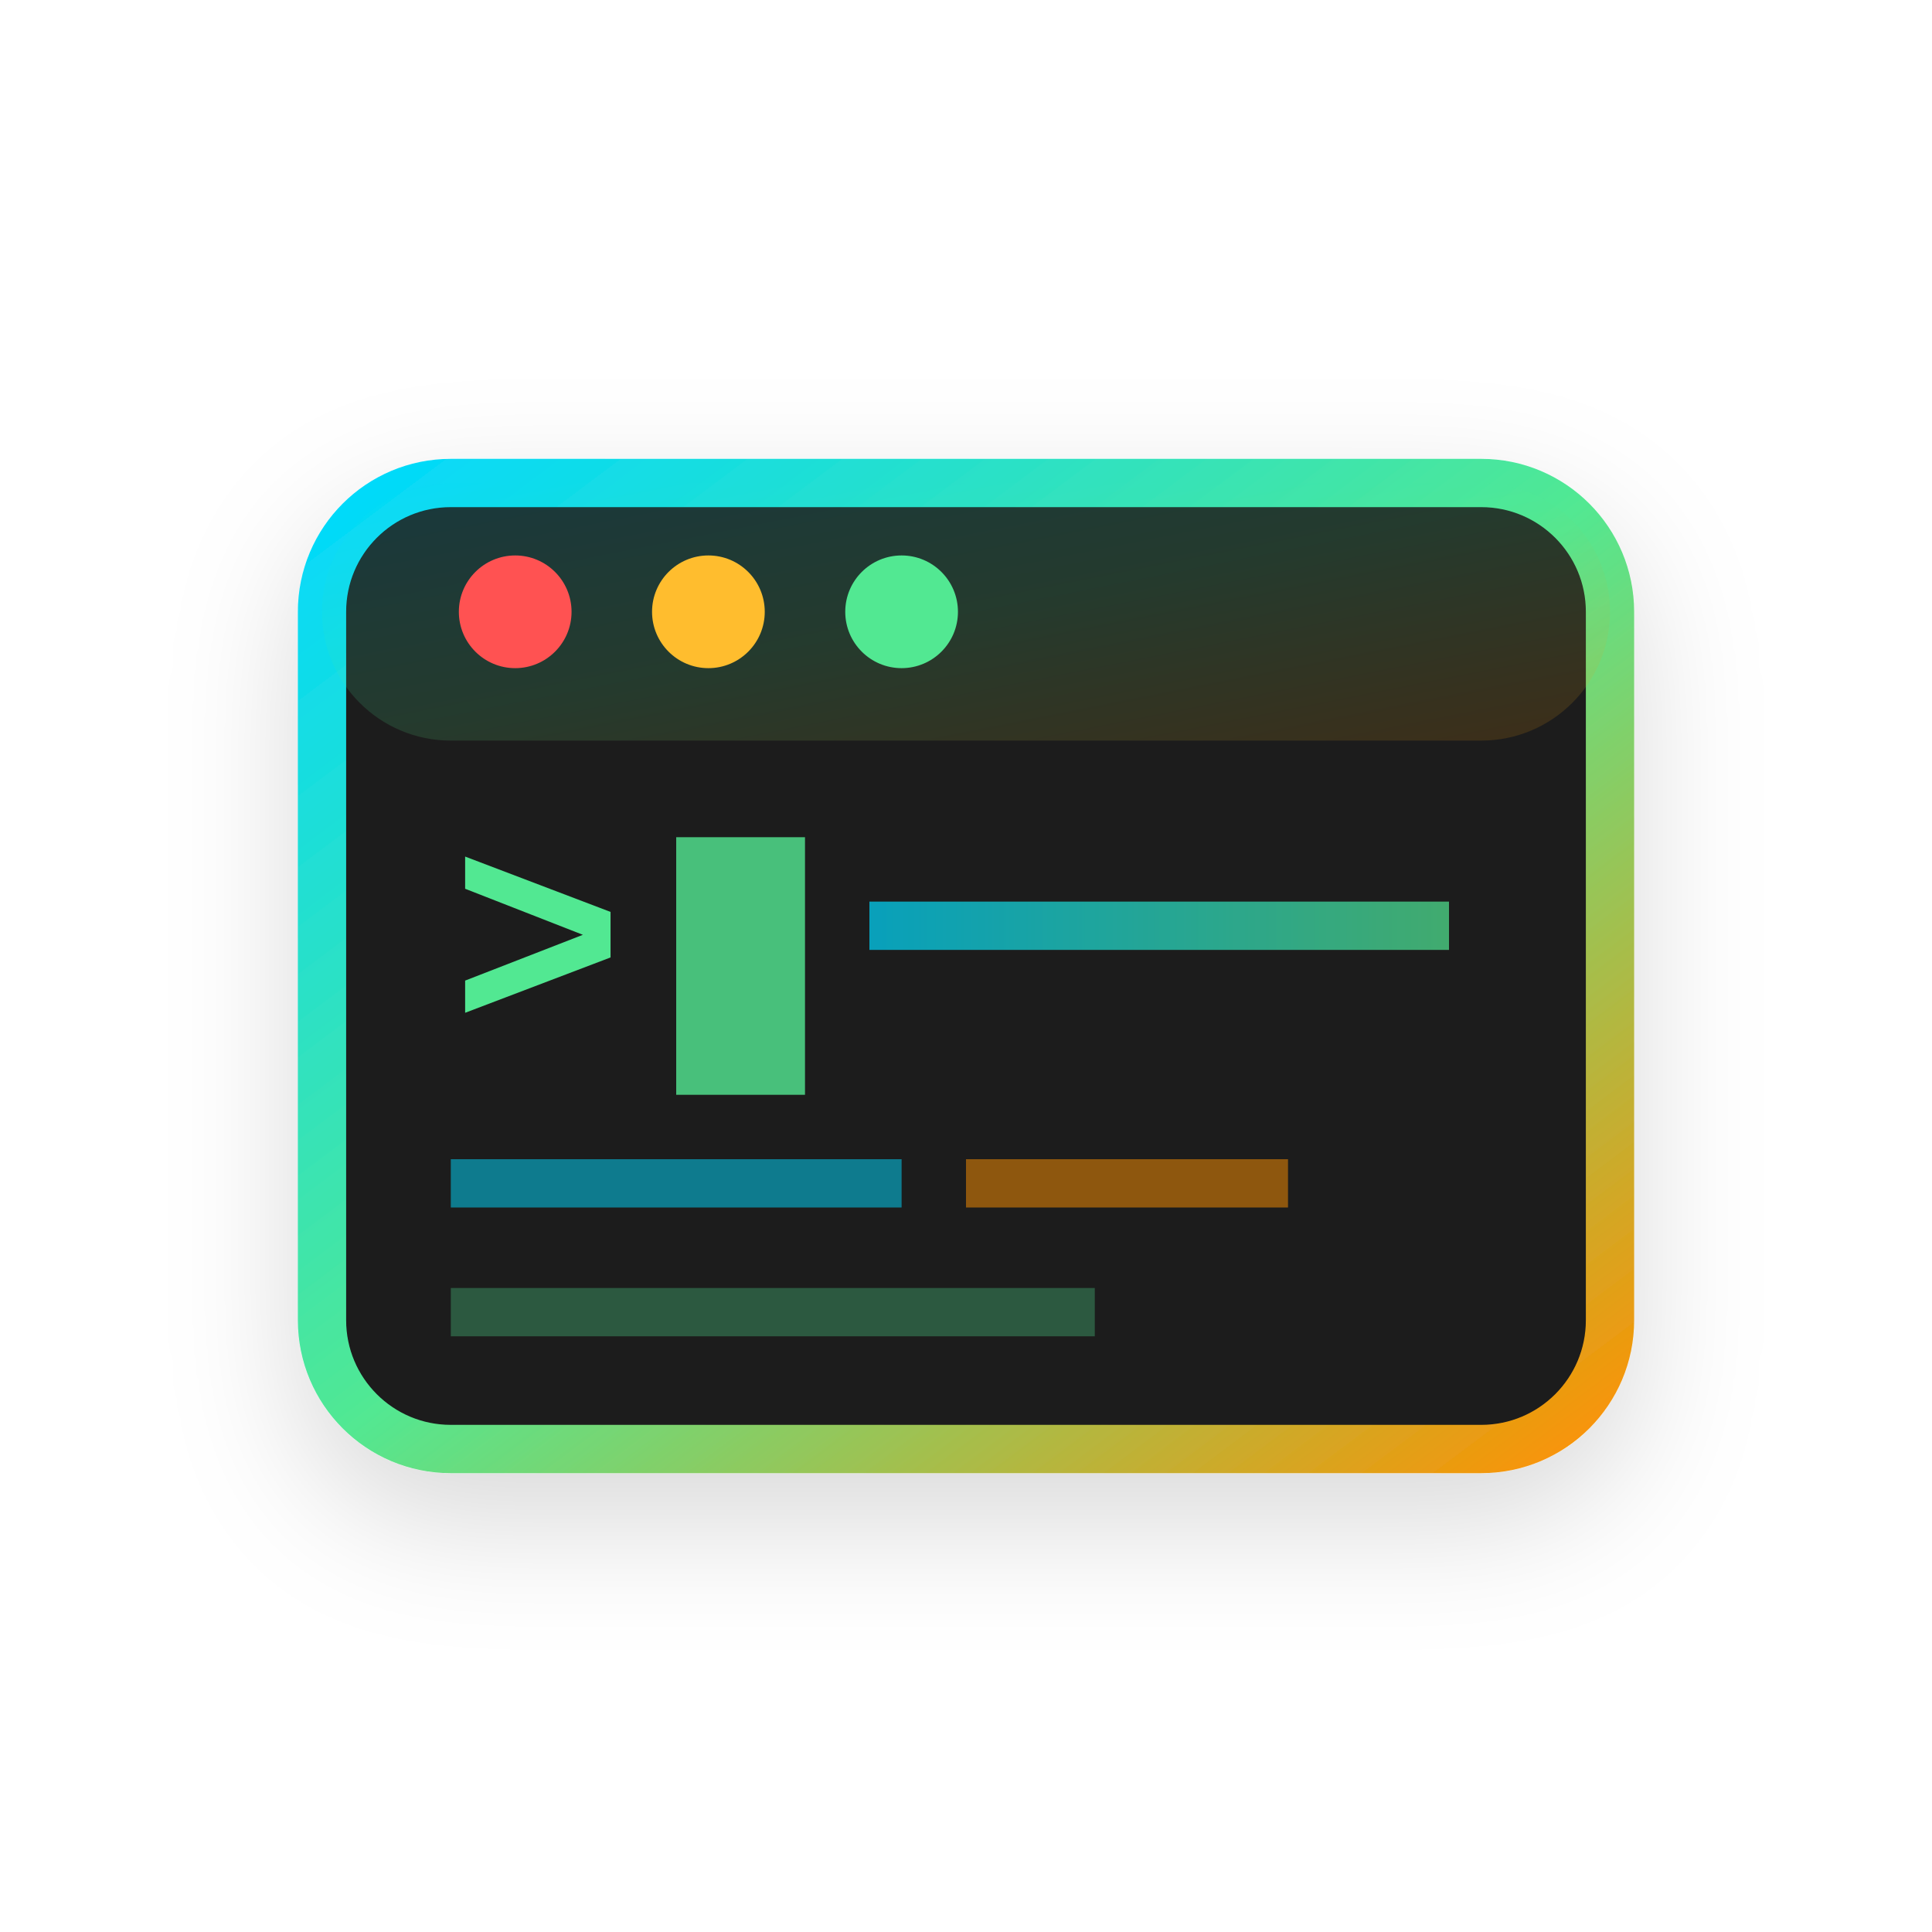
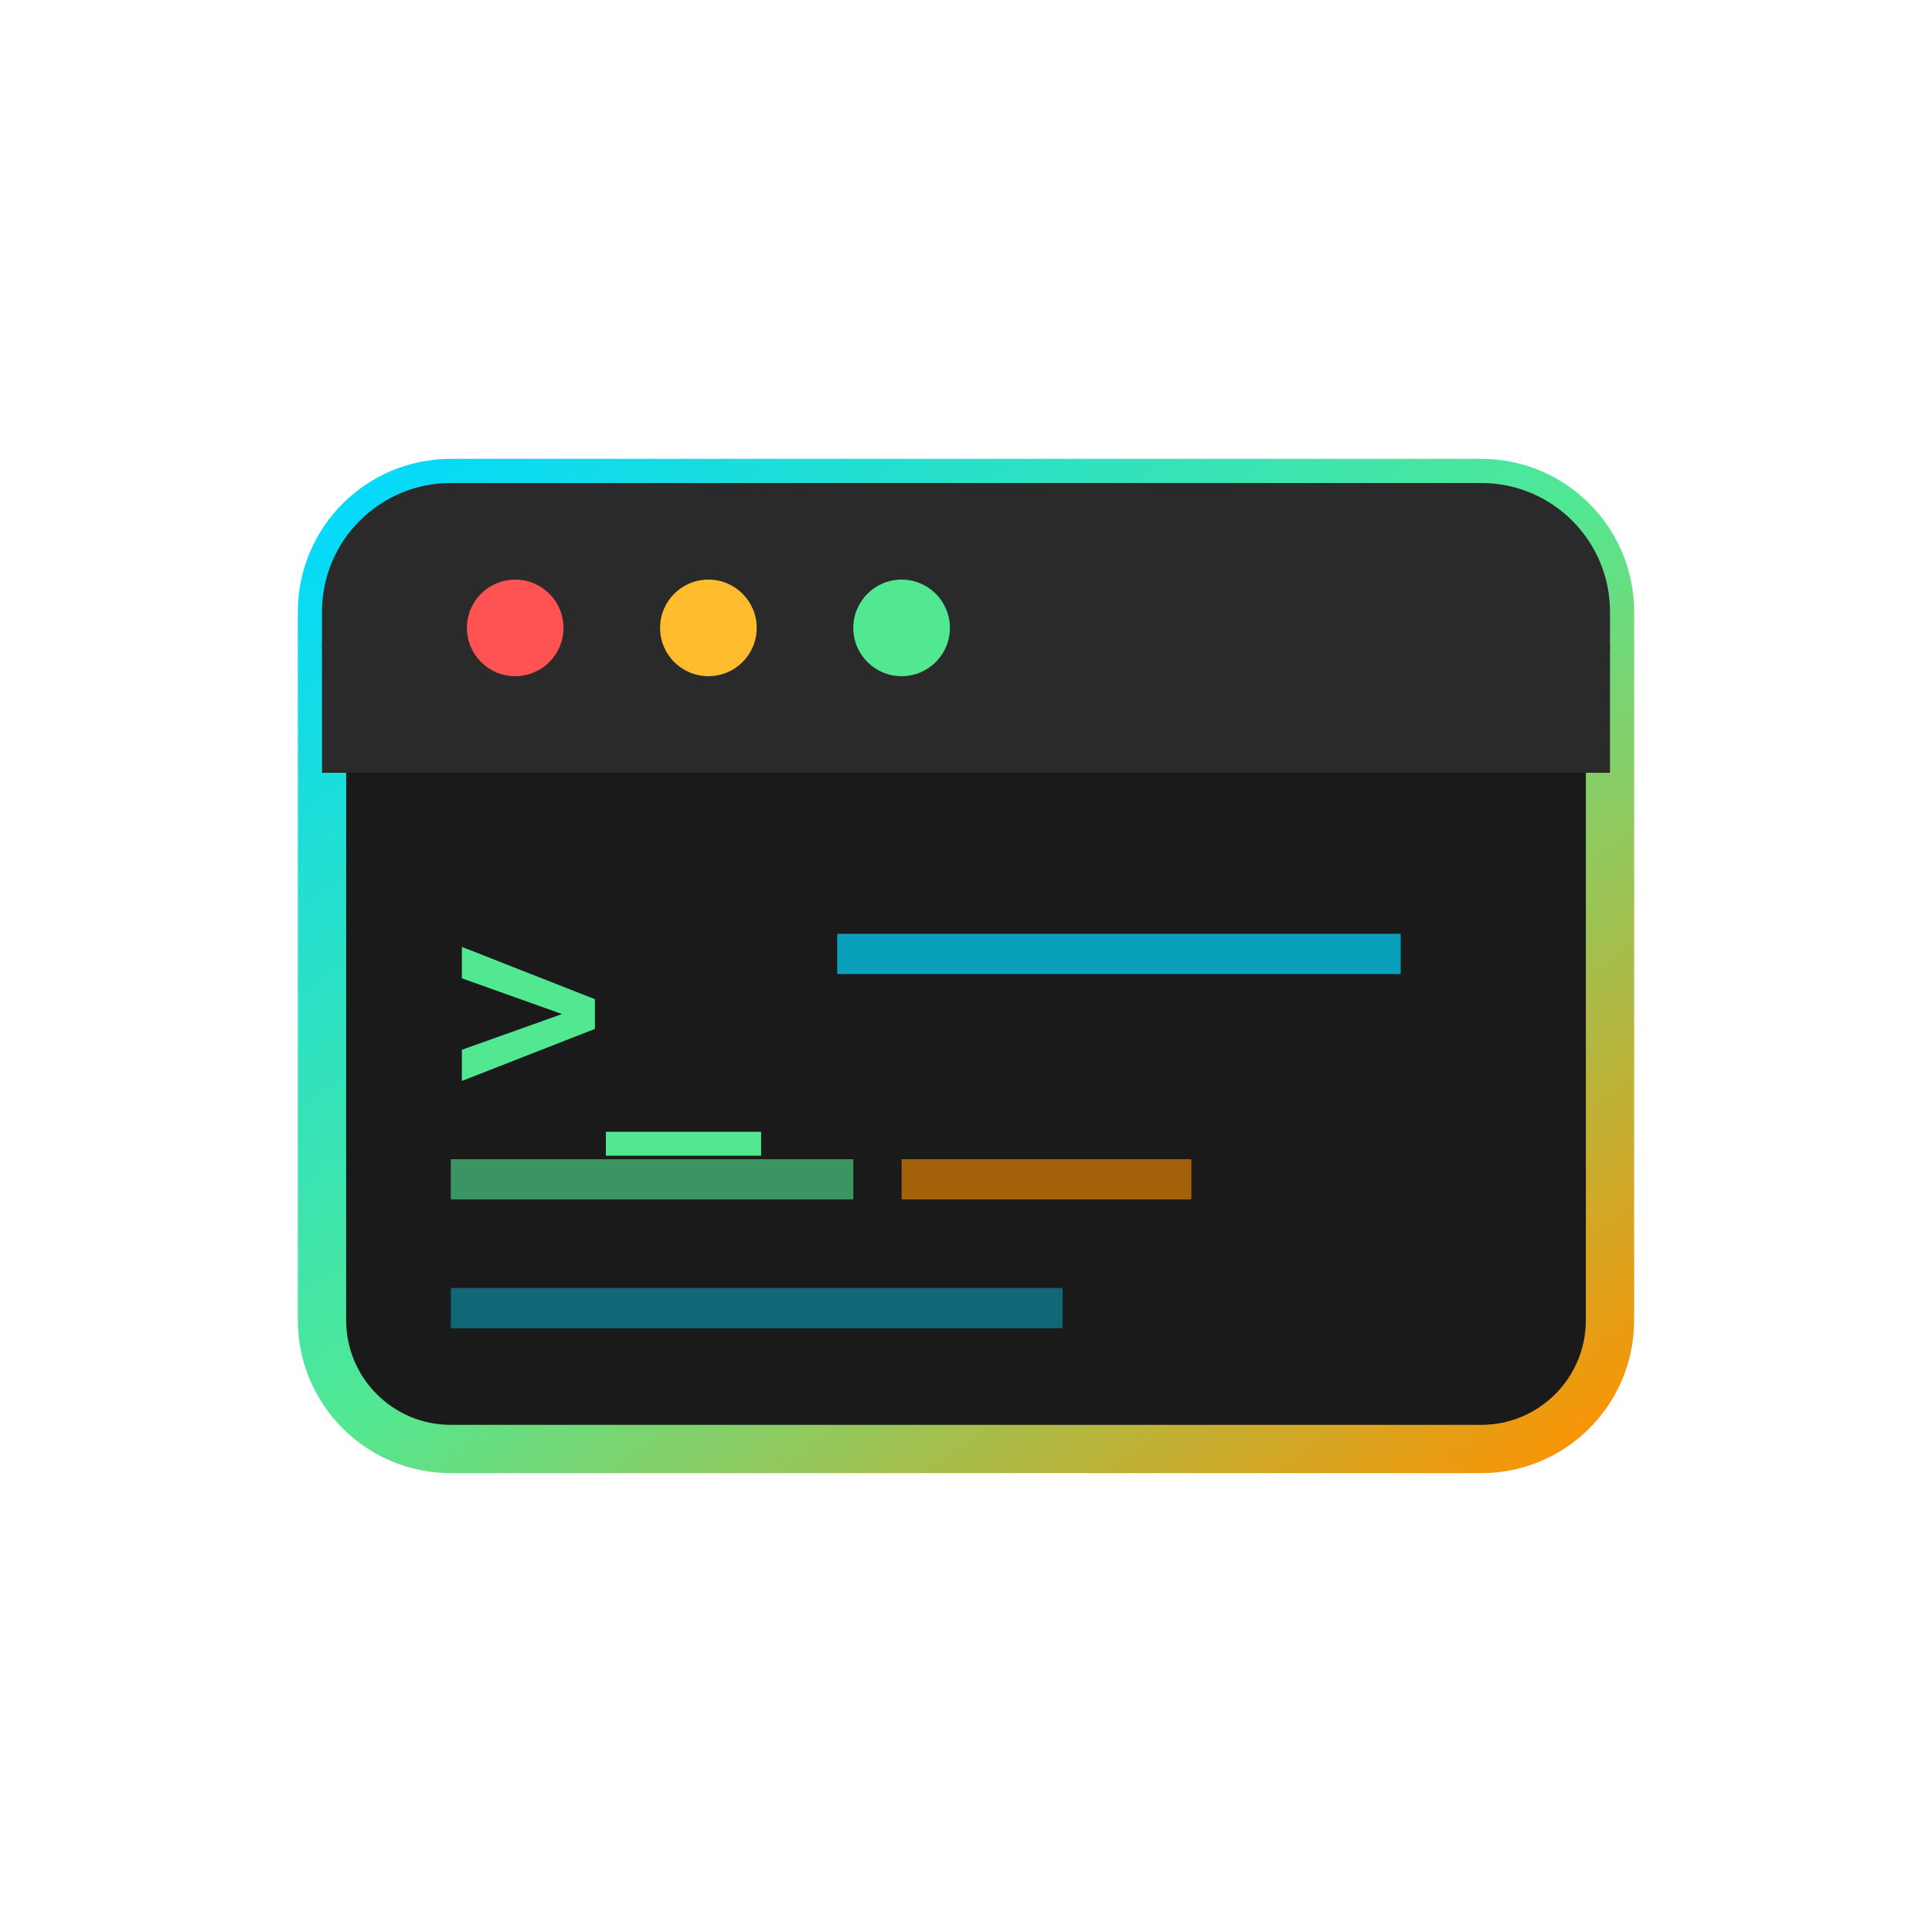
<svg xmlns="http://www.w3.org/2000/svg" width="120" height="120" viewBox="0 0 120 120" fill="none">
  <defs>
-     <linearGradient id="gradient1" x1="0%" y1="0%" x2="100%" y2="100%">
+     <linearGradient id="borderGradient" x1="0%" y1="0%" x2="100%" y2="100%">
      <stop offset="0%" style="stop-color:#00d9ff;stop-opacity:1" />
      <stop offset="50%" style="stop-color:#52e892;stop-opacity:1" />
      <stop offset="100%" style="stop-color:#ff9100;stop-opacity:1" />
    </linearGradient>
-     <linearGradient id="gradient2" x1="0%" y1="0%" x2="100%" y2="0%">
-       <stop offset="0%" style="stop-color:#00d9ff;stop-opacity:1" />
-       <stop offset="100%" style="stop-color:#52e892;stop-opacity:1" />
-     </linearGradient>
-     <filter id="shadow" x="-50%" y="-50%" width="200%" height="200%">
-       <feDropShadow dx="0" dy="3" stdDeviation="4" flood-opacity="0.15" />
-     </filter>
  </defs>
-   <rect x="20" y="30" width="80" height="60" rx="8" fill="#1a1a1a" stroke="url(#gradient1)" stroke-width="3" filter="url(#shadow)" />
-   <rect x="20" y="30" width="80" height="16" rx="8" fill="url(#gradient1)" opacity="0.15" />
-   <circle cx="32" cy="38" r="3.5" fill="#ff5252" />
-   <circle cx="44" cy="38" r="3.5" fill="#ffbd2e" />
-   <circle cx="56" cy="38" r="3.5" fill="#52e892" />
-   <text x="28" y="64" font-family="'Courier New', monospace" font-size="18" font-weight="bold" fill="#52e892">
-     &gt;
+   <rect x="20" y="30" width="80" height="60" rx="8" fill="#1a1a1a" stroke="url(#borderGradient)" stroke-width="3" />
+   <rect x="20" y="30" width="80" height="18" rx="8" fill="#2a2a2a" />
+   <rect x="20" y="40" width="80" height="8" fill="#2a2a2a" />
+   <circle cx="32" cy="39" r="3" fill="#ff5252" />
+   <circle cx="44" cy="39" r="3" fill="#ffbd2e" />
+   <circle cx="56" cy="39" r="3" fill="#52e892" />
+   <text x="28" y="68" font-family="monospace" font-size="16" font-weight="bold" fill="#52e892">
+     &gt;_
  </text>
-   <rect x="42" y="52" width="8" height="16" fill="#52e892" opacity="0.8" />
-   <rect x="54" y="56" width="36" height="3" fill="url(#gradient2)" opacity="0.7" />
-   <rect x="28" y="72" width="28" height="3" fill="#00d9ff" opacity="0.5" />
-   <rect x="60" y="72" width="20" height="3" fill="#ff9100" opacity="0.5" />
-   <rect x="28" y="80" width="40" height="3" fill="#52e892" opacity="0.3" />
+   <rect x="52" y="58" width="35" height="2.5" fill="#00d9ff" opacity="0.7" />
+   <rect x="28" y="72" width="25" height="2.5" fill="#52e892" opacity="0.6" />
+   <rect x="56" y="72" width="18" height="2.5" fill="#ff9100" opacity="0.6" />
+   <rect x="28" y="80" width="38" height="2.5" fill="#00d9ff" opacity="0.4" />
</svg>
